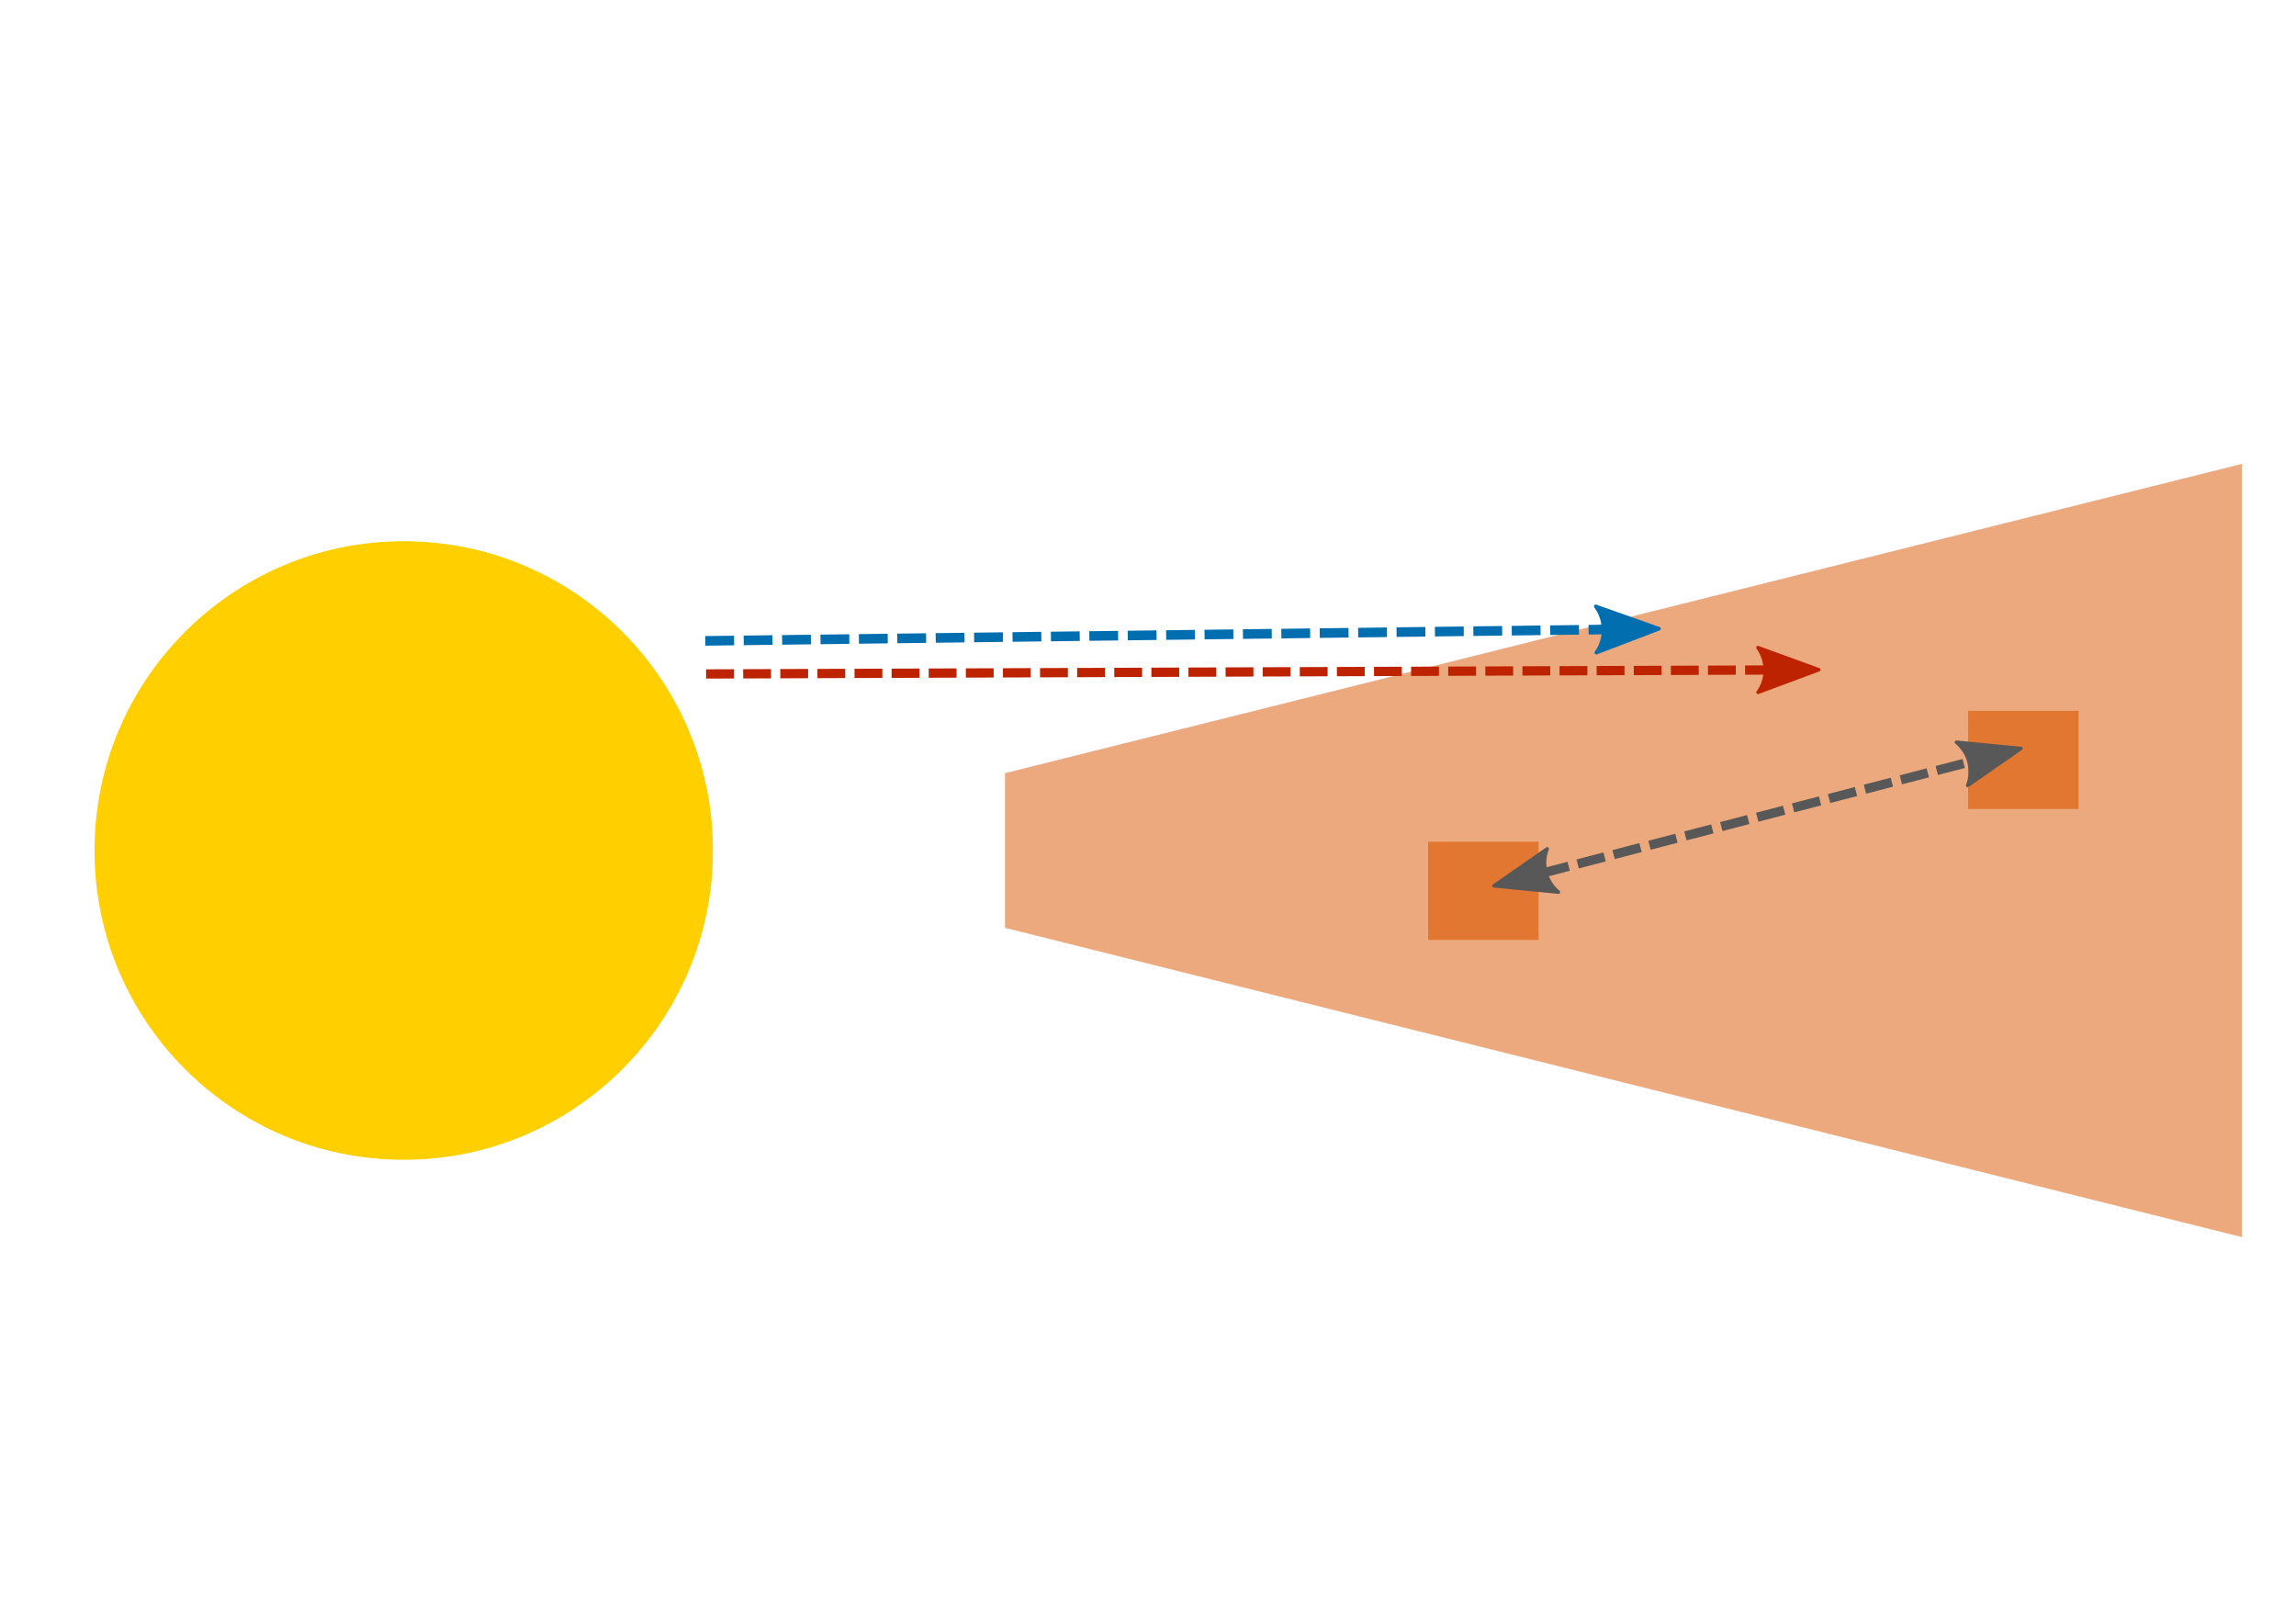
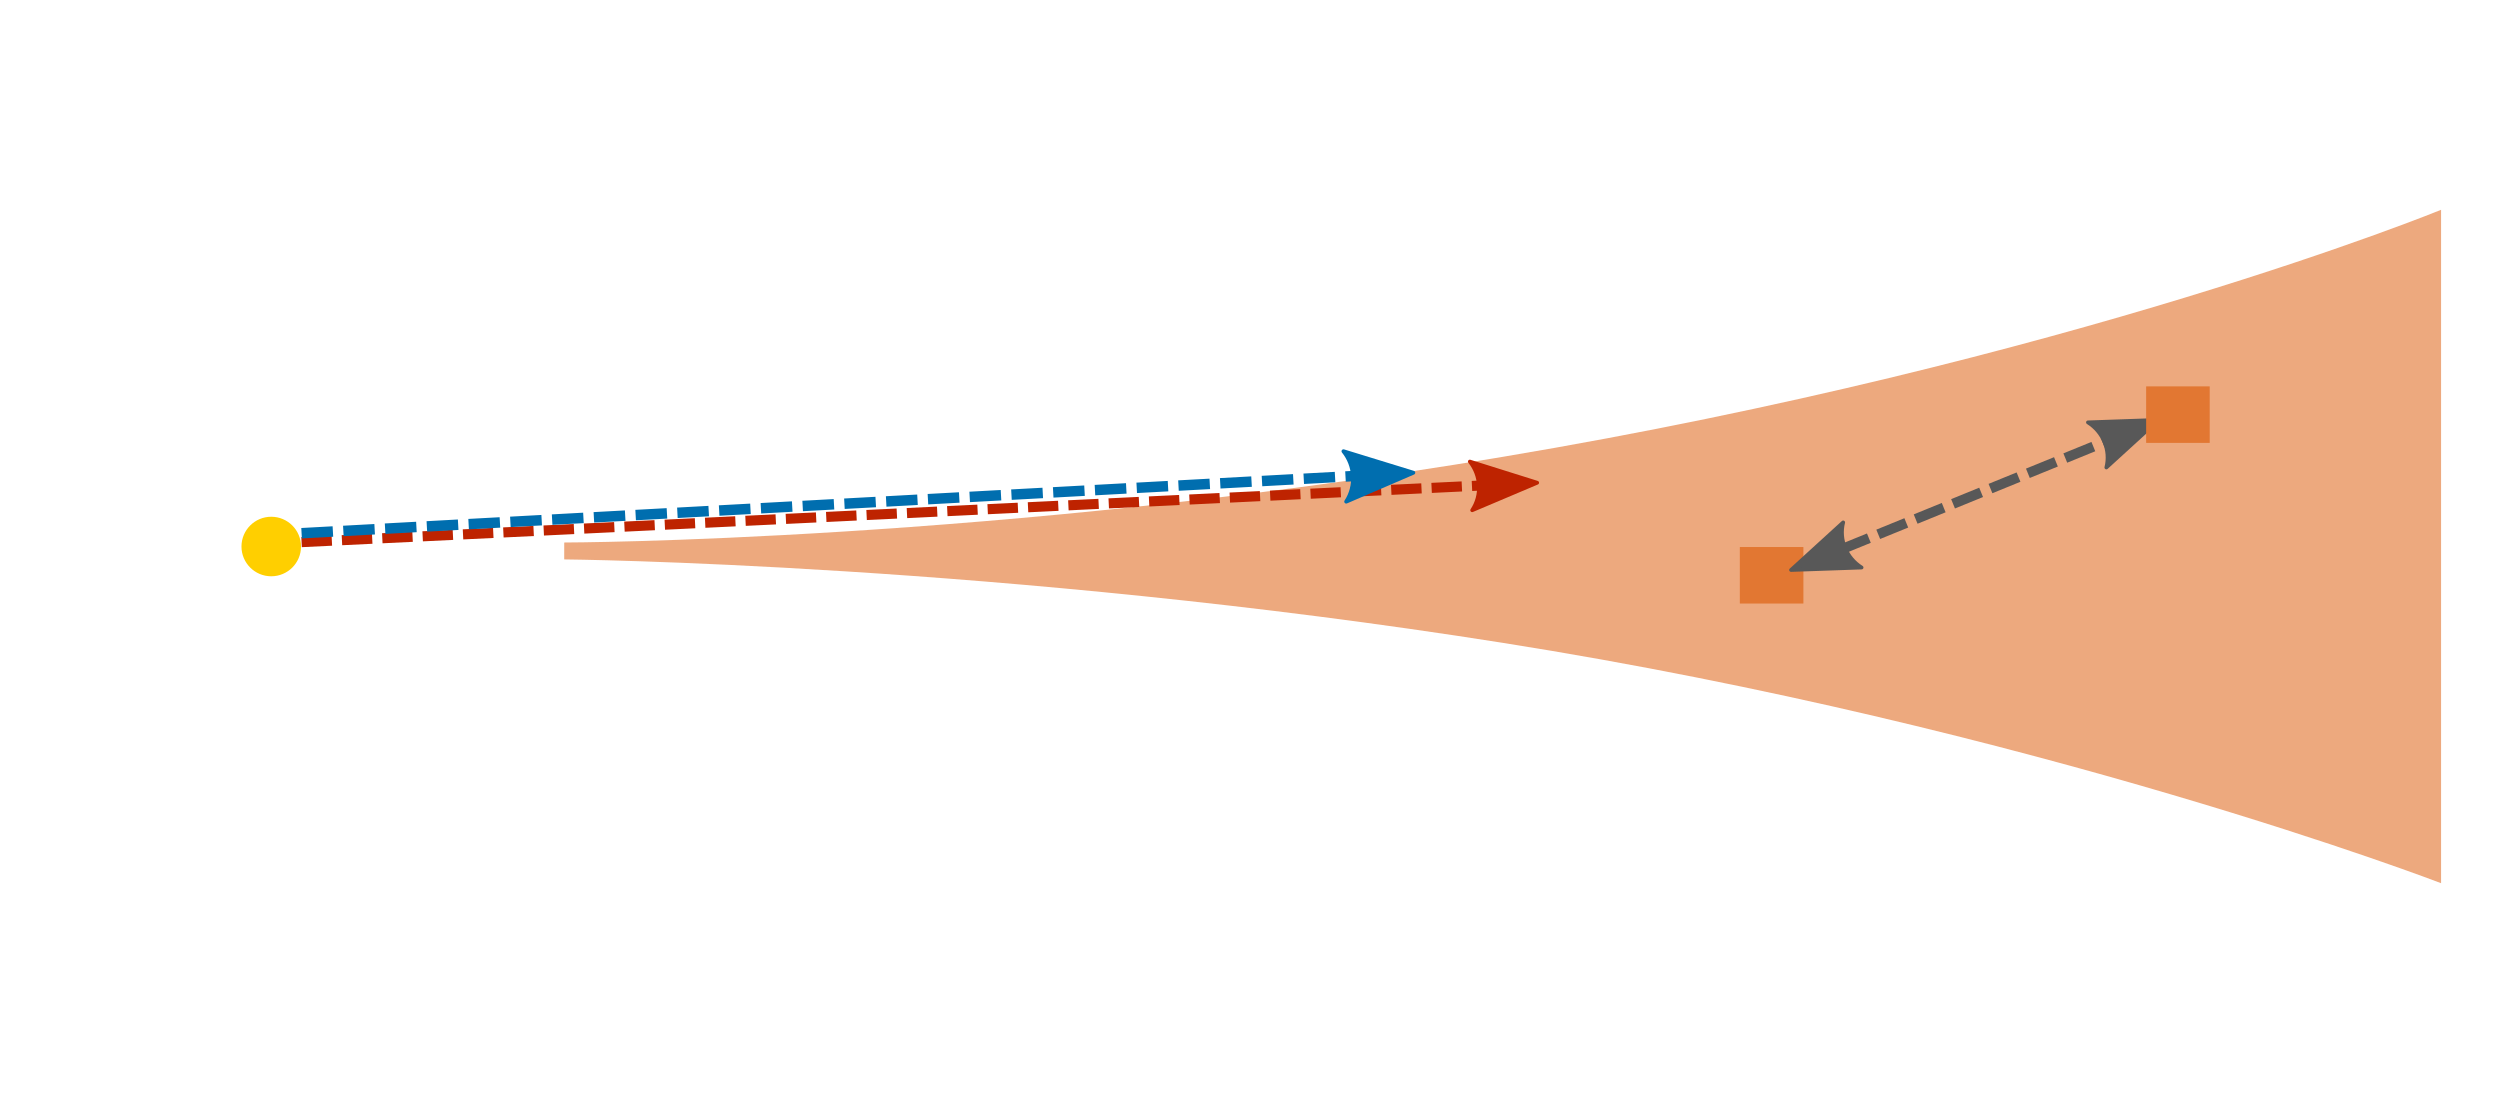
- <svg xmlns="http://www.w3.org/2000/svg" width="297mm" height="210mm" viewBox="0 0 148.5 105" version="1.1" id="svg8">
+ <svg xmlns="http://www.w3.org/2000/svg" width="297mm" height="130mm" viewBox="0 0 148.5 65" version="1.1" id="svg8">
  <defs id="defs2">
    <marker orient="auto" refY="0" refX="0" id="Arrow2Mend" style="overflow:visible">
      <path id="path5089" style="fill:#585858;fill-opacity:1;fill-rule:evenodd;stroke:#585858;stroke-width:0.625;stroke-linejoin:round;stroke-opacity:1" d="M 8.719,4.034 -2.207,0.016 8.719,-4.002 c -1.745,2.372 -1.735,5.617 -6e-7,8.035 z" transform="scale(-0.6)" />
    </marker>
    <marker orient="auto" refY="0" refX="0" id="Arrow2Mstart" style="overflow:visible">
      <path id="path5086" style="fill:#585858;fill-opacity:1;fill-rule:evenodd;stroke:#585858;stroke-width:0.625;stroke-linejoin:round;stroke-opacity:1" d="M 8.719,4.034 -2.207,0.016 8.719,-4.002 c -1.745,2.372 -1.735,5.617 -6e-7,8.035 z" transform="scale(0.6)" />
    </marker>
    <marker orient="auto" refY="0" refX="0" id="Arrow2Lend" style="overflow:visible">
      <path id="path5083" style="fill:#000000;fill-opacity:1;fill-rule:evenodd;stroke:#000000;stroke-width:0.625;stroke-linejoin:round;stroke-opacity:1" d="M 8.719,4.034 -2.207,0.016 8.719,-4.002 c -1.745,2.372 -1.735,5.617 -6e-7,8.035 z" transform="matrix(-1.1,0,0,-1.1,-1.1,0)" />
    </marker>
    <marker orient="auto" refY="0" refX="0" id="Arrow1Lend" style="overflow:visible">
      <path id="path5065" d="M 0,0 5,-5 -12.5,0 5,5 Z" style="fill:#000000;fill-opacity:1;fill-rule:evenodd;stroke:#000000;stroke-width:1pt;stroke-opacity:1" transform="matrix(-0.8,0,0,-0.8,-10,0)" />
    </marker>
    <marker orient="auto" refY="0" refX="0" id="Arrow2Lstart" style="overflow:visible">
      <path id="path5080" style="fill:#000000;fill-opacity:1;fill-rule:evenodd;stroke:#000000;stroke-width:0.625;stroke-linejoin:round;stroke-opacity:1" d="M 8.719,4.034 -2.207,0.016 8.719,-4.002 c -1.745,2.372 -1.735,5.617 -6e-7,8.035 z" transform="matrix(1.1,0,0,1.1,1.1,0)" />
    </marker>
    <marker orient="auto" refY="0" refX="0" id="Arrow2Mstart-3" style="overflow:visible">
      <path id="path5086-6" style="fill:#000000;fill-opacity:1;fill-rule:evenodd;stroke:#000000;stroke-width:0.625;stroke-linejoin:round;stroke-opacity:1" d="M 8.719,4.034 -2.207,0.016 8.719,-4.002 c -1.745,2.372 -1.735,5.617 -6e-7,8.035 z" transform="scale(0.6)" />
    </marker>
    <marker orient="auto" refY="0" refX="0" id="Arrow2Mend-7" style="overflow:visible">
      <path id="path5089-5" style="fill:#006eaf;fill-opacity:1;fill-rule:evenodd;stroke:#006eaf;stroke-width:0.625;stroke-linejoin:round;stroke-opacity:1" d="M 8.719,4.034 -2.207,0.016 8.719,-4.002 c -1.745,2.372 -1.735,5.617 -6e-7,8.035 z" transform="scale(-0.6)" />
    </marker>
    <marker orient="auto" refY="0" refX="0" id="Arrow2Mend-7-5" style="overflow:visible">
      <path id="path5089-5-6" style="fill:#be2300;fill-opacity:1;fill-rule:evenodd;stroke:#be2300;stroke-width:0.625;stroke-linejoin:round;stroke-opacity:1" d="M 8.719,4.034 -2.207,0.016 8.719,-4.002 c -1.745,2.372 -1.735,5.617 -6e-7,8.035 z" transform="scale(-0.6)" />
    </marker>
  </defs>
-   <g id="layer1" transform="translate(0,-87)">
-     <circle style="fill:#ffcf00;fill-opacity:1;stroke-width:0.178" id="path5055" cx="26.112" cy="142" r="20" />
-     <path style="fill:#eda97e;fill-opacity:1;stroke-width:0.265" d="M 65,137 145,117 v 50 L 65,147 Z" id="rect5057" />
-     <path style="fill:none;stroke:#006eaf;stroke-width:0.621;stroke-linecap:butt;stroke-linejoin:miter;stroke-miterlimit:4;stroke-dasharray:1.863, 0.621;stroke-dashoffset:0;stroke-opacity:1;marker-end:url(#Arrow2Mend-7)" d="m 45.617,128.443 60.86,-0.769" id="path5060-3" />
-     <path style="fill:none;stroke:#be2300;stroke-width:0.6;stroke-linecap:butt;stroke-linejoin:miter;stroke-miterlimit:4;stroke-dasharray:1.8, 0.6;stroke-dashoffset:0;stroke-opacity:1;marker-end:url(#Arrow2Mend-7-5)" d="m 45.668,130.583 71.173,-0.265" id="path5060-3-2" />
-     <rect style="fill:#e27732;fill-opacity:1;stroke:none;stroke-width:0.6;stroke-miterlimit:4;stroke-dasharray:1.8, 0.6;stroke-dashoffset:0;stroke-opacity:1" id="rect9757" width="7.144" height="6.35" x="92.367" y="141.431" />
-     <rect style="fill:#e27732;fill-opacity:1;stroke:none;stroke-width:0.6;stroke-miterlimit:4;stroke-dasharray:1.8, 0.6;stroke-dashoffset:0;stroke-opacity:1" id="rect9757-9" width="7.144" height="6.35" x="127.292" y="132.965" />
-     <path style="fill:none;stroke:#585858;stroke-width:0.6;stroke-linecap:butt;stroke-linejoin:miter;stroke-miterlimit:4;stroke-dasharray:1.8, 0.6;stroke-dashoffset:0;stroke-opacity:1;marker-start:url(#Arrow2Mstart);marker-end:url(#Arrow2Mend)" d="M 97.394,144.077 129.938,135.61" id="path5060" />
+   <g id="layer1" transform="translate(0,-127)">
+     <circle style="fill:#ffcf00;fill-opacity:1;stroke-width:0.089" id="path5055" r="1.768" cy="159.463" cx="16.112" />
+     <path style="fill:#eda97e;fill-opacity:1;stroke-width:0.265" d="m 33.515,159.225 c 0,0 25.661,-0.04 55.743,-5.088 C 123.037,148.469 145,139.462 145,139.462 v 40 c 0,0 -24.069,-9.264 -55.743,-14.278 -29.788,-4.715 -55.743,-4.955 -55.743,-4.955 z" id="rect5057" />
+     <path style="fill:none;stroke:#be2300;stroke-width:0.6;stroke-linecap:butt;stroke-linejoin:miter;stroke-miterlimit:4;stroke-dasharray:1.8, 0.6;stroke-dashoffset:0;stroke-opacity:1;marker-end:url(#Arrow2Mend-7-5)" d="m 17.914,159.202 72.6,-3.484" id="path5060-3-2" />
+     <rect style="fill:#e27732;fill-opacity:1;stroke:none;stroke-width:0.317;stroke-miterlimit:4;stroke-dasharray:0.951, 0.317;stroke-dashoffset:0;stroke-opacity:1" id="rect9757" width="3.776" height="3.357" x="103.346" y="159.493" />
+     <path style="fill:none;stroke:#585858;stroke-width:0.6;stroke-linecap:butt;stroke-linejoin:miter;stroke-miterlimit:4;stroke-dasharray:1.8, 0.6;stroke-dashoffset:0;stroke-opacity:1;marker-start:url(#Arrow2Mstart);marker-end:url(#Arrow2Mend)" d="m 107.122,160.551 20.358,-8.302" id="path5060" />
+     <path style="fill:none;stroke:#006eaf;stroke-width:0.621;stroke-linecap:butt;stroke-linejoin:miter;stroke-miterlimit:4;stroke-dasharray:1.863, 0.621;stroke-dashoffset:0;stroke-opacity:1;marker-end:url(#Arrow2Mend-7)" d="m 17.914,158.673 65.214,-3.543" id="path5060-3" />
+     <rect y="149.951" x="127.481" height="3.357" width="3.776" id="rect7416" style="fill:#e27732;fill-opacity:1;stroke:none;stroke-width:0.317;stroke-miterlimit:4;stroke-dasharray:0.951, 0.317;stroke-dashoffset:0;stroke-opacity:1" />
  </g>
</svg>
